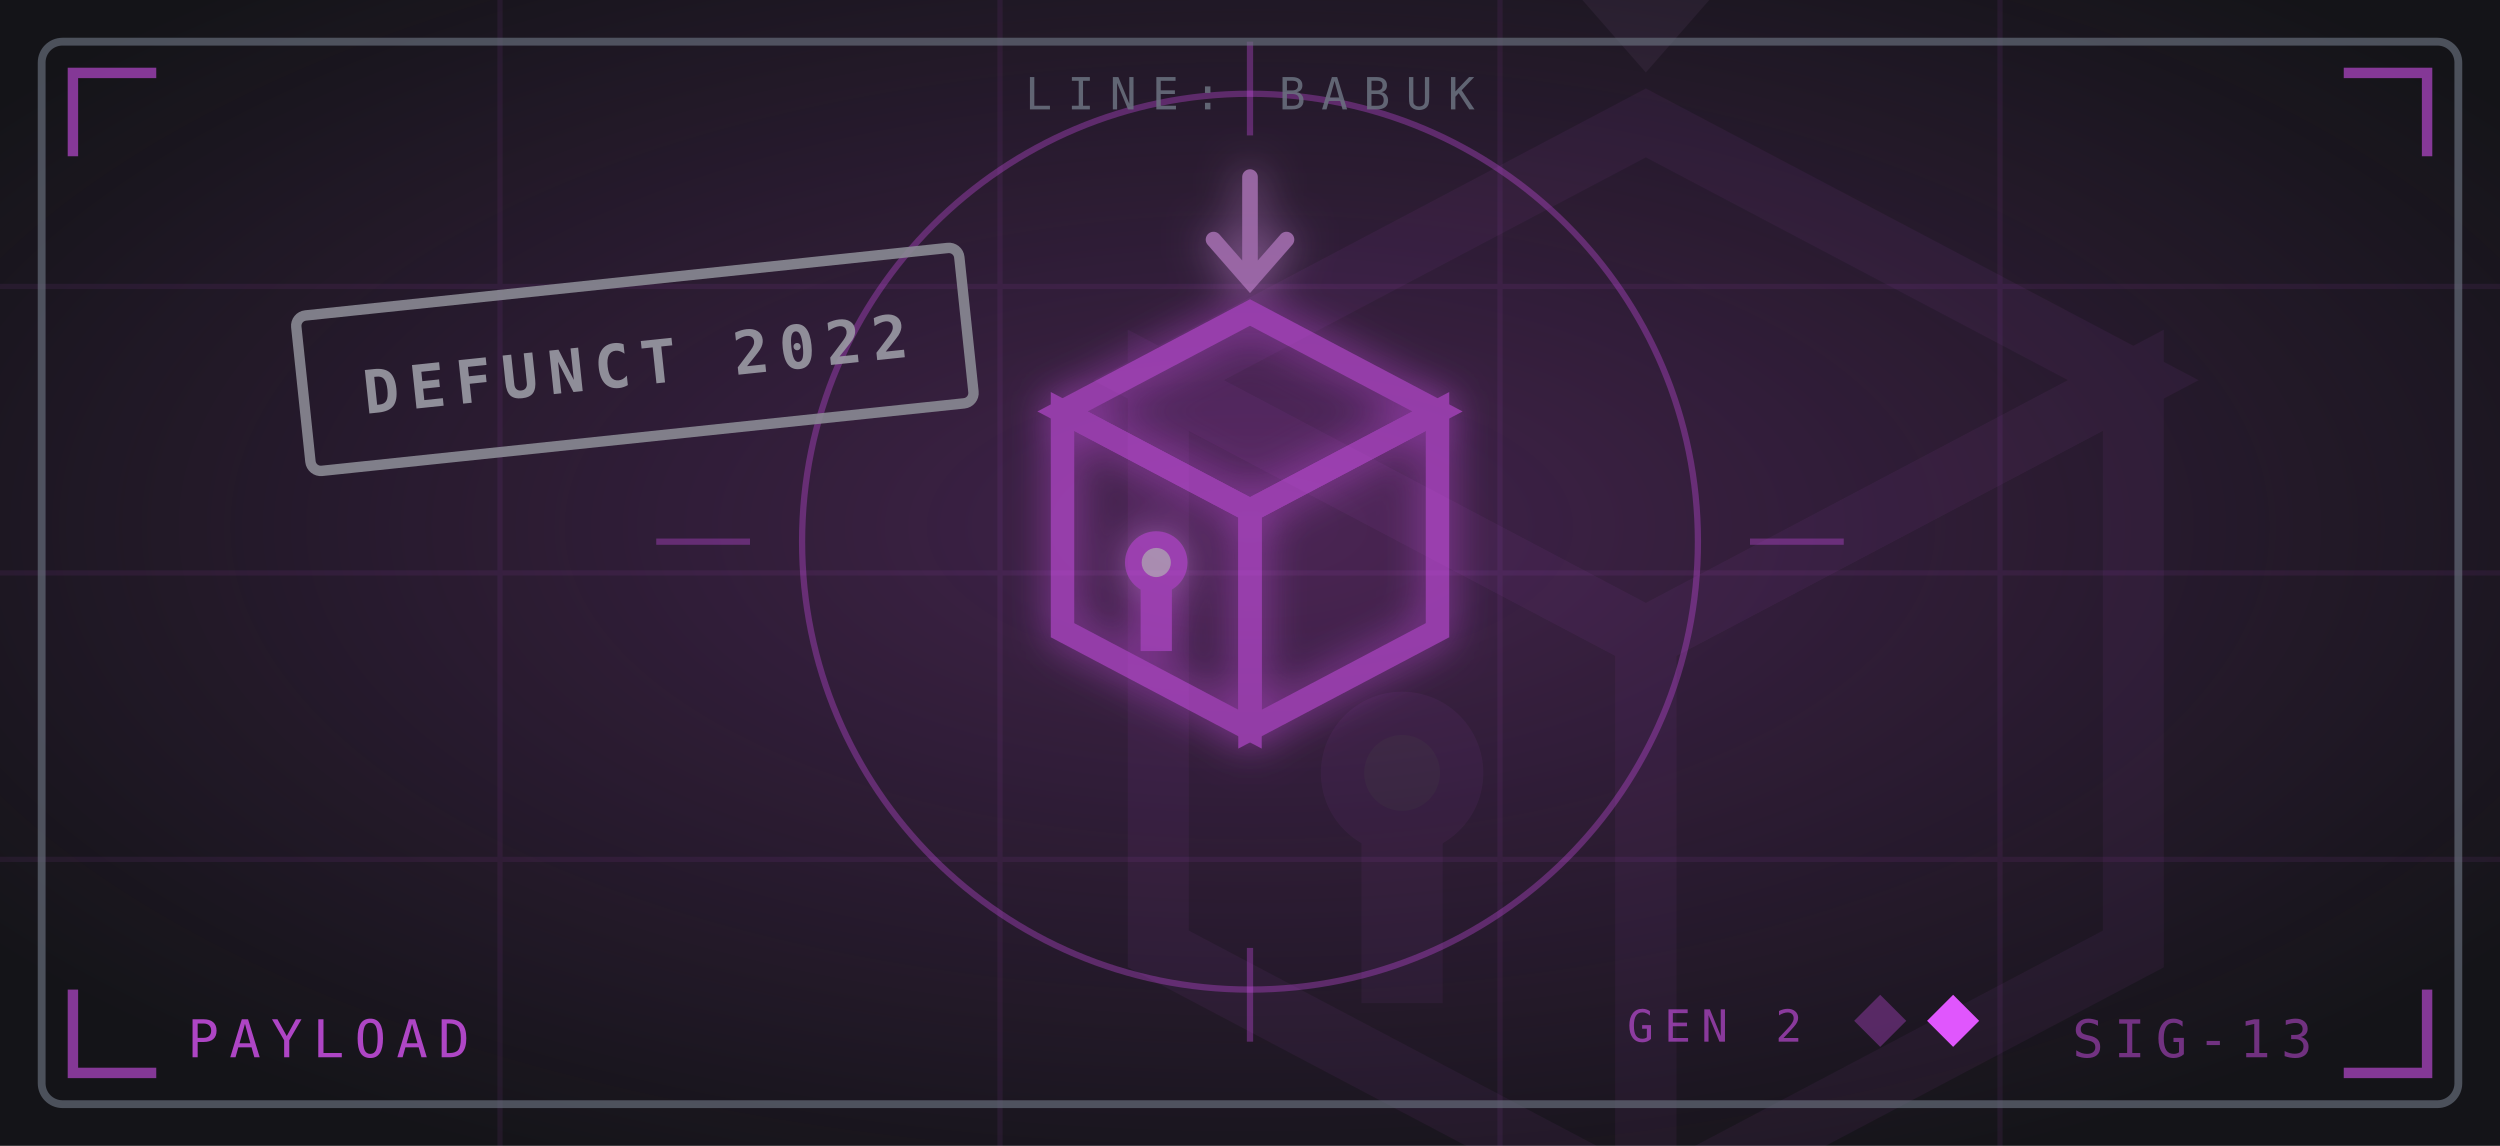
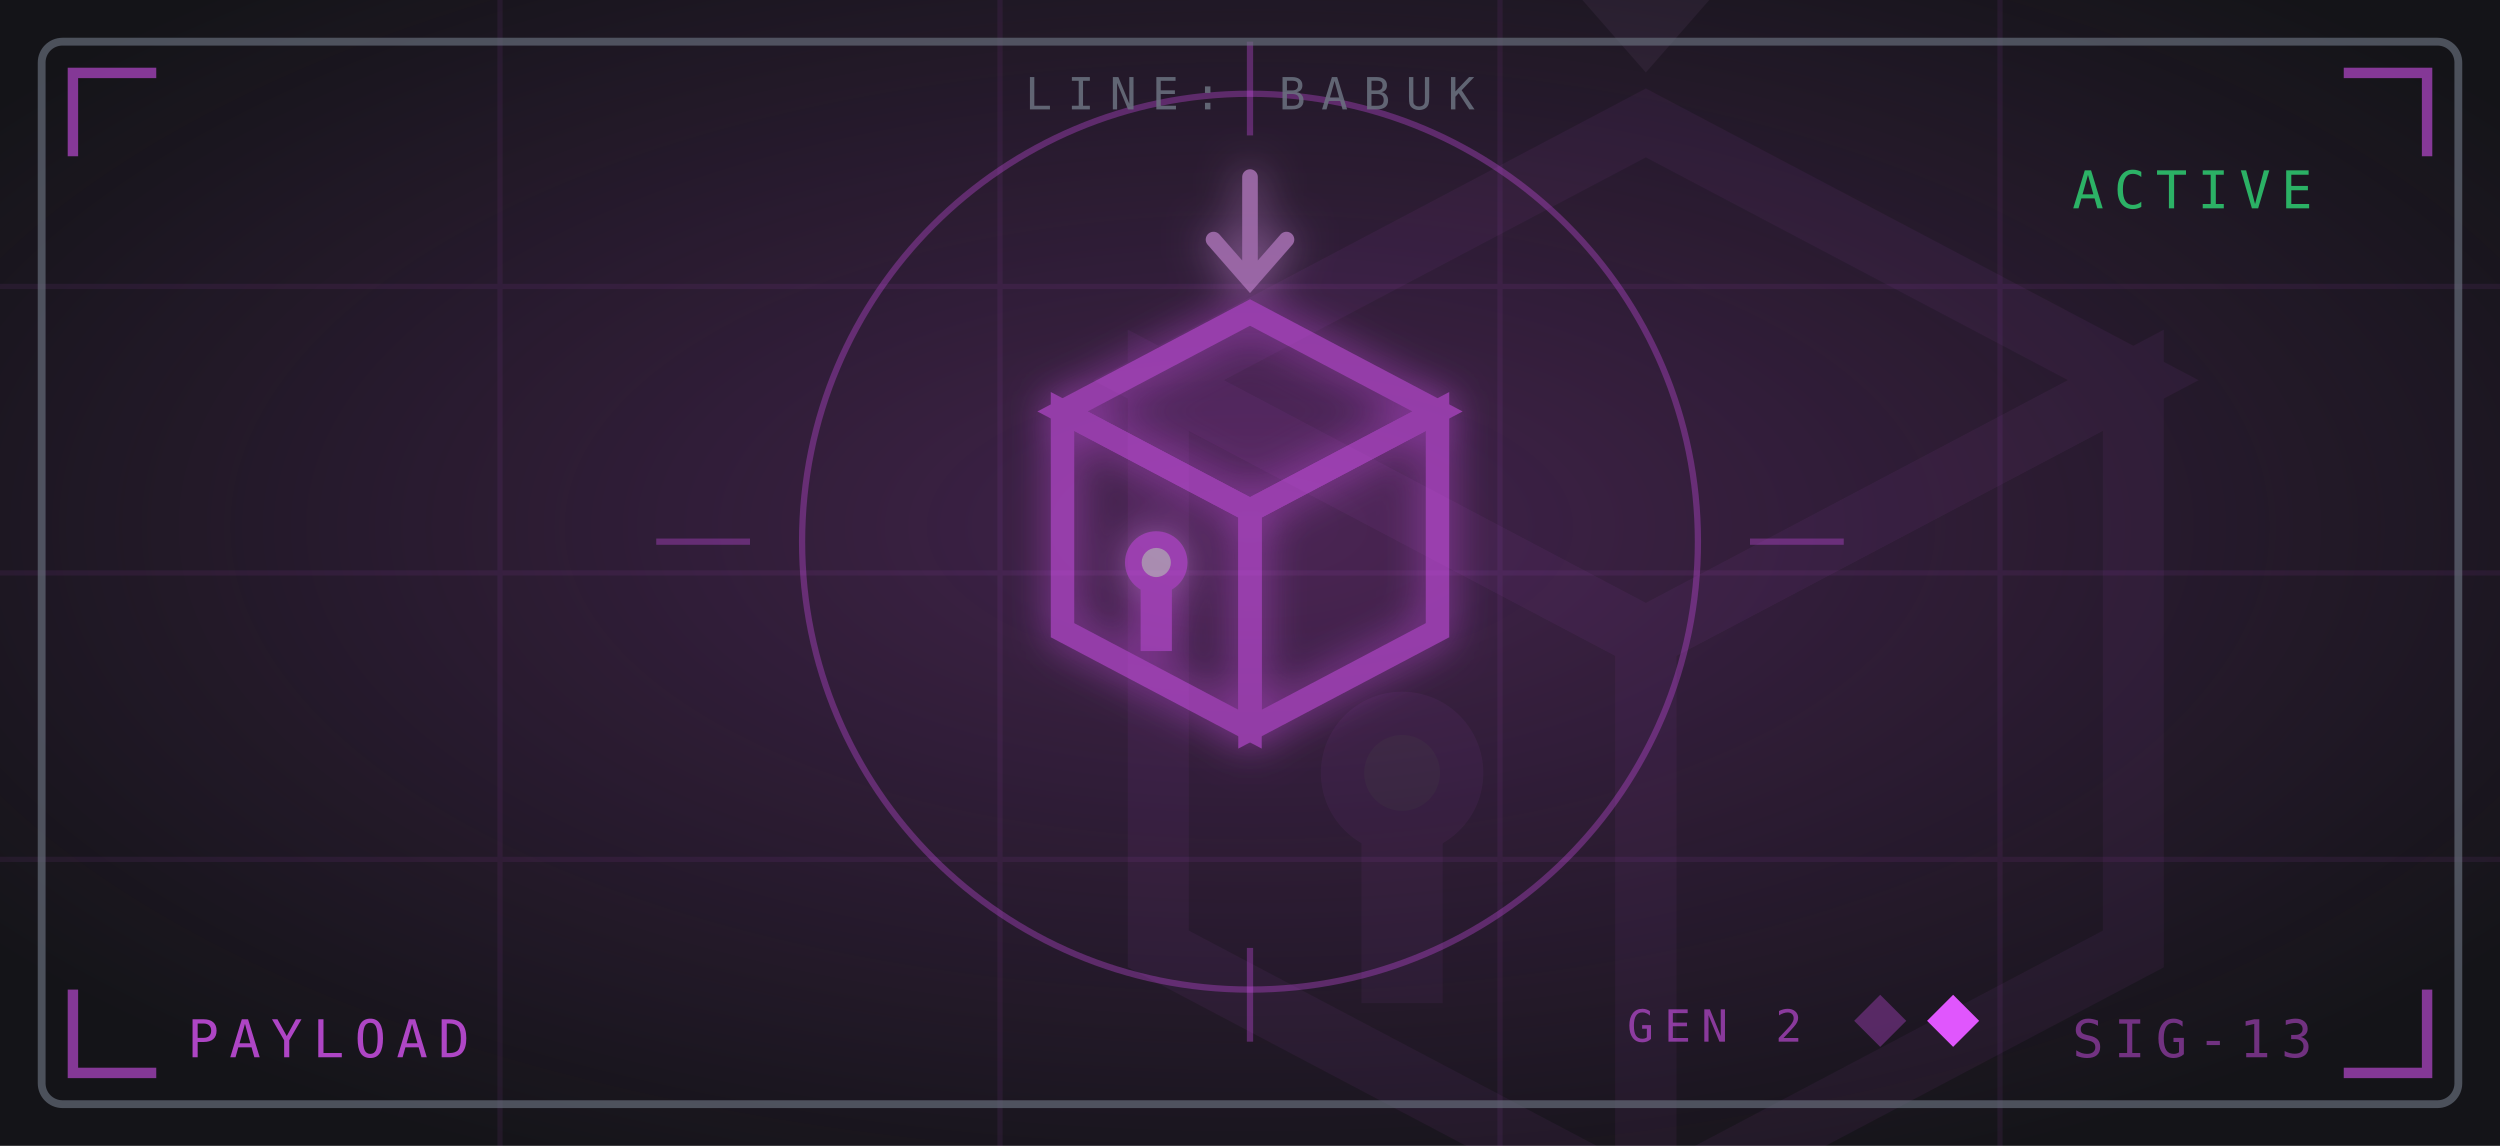
<svg xmlns="http://www.w3.org/2000/svg" viewBox="0 0 480 220" role="img" aria-label="PAYLOAD emblem">
  <defs>
    <radialGradient id="g-payload" cx="50%" cy="46%" r="62%">
      <stop offset="0%" stop-color="#e056fd" stop-opacity="0.22" />
      <stop offset="100%" stop-color="#e056fd" stop-opacity="0" />
    </radialGradient>
    <filter id="f-payload" x="-40%" y="-40%" width="180%" height="180%">
      <feGaussianBlur stdDeviation="4" result="b" />
      <feMerge>
        <feMergeNode in="b" />
        <feMergeNode in="SourceGraphic" />
      </feMerge>
    </filter>
    <g id="sig-payload">
      <path d="M240 60 L276 79 L240 98 L204 79 Z" fill="#e056fd" fill-opacity="0.10" stroke="#e056fd" stroke-width="4.5" stroke-linejoin="miter" />
      <path d="M204 79 V121 L240 140 V98 Z" fill="#e056fd" fill-opacity="0.05" stroke="#e056fd" stroke-width="4.5" stroke-linejoin="miter" />
      <path d="M276 79 V121 L240 140 V98 Z" fill="#e056fd" fill-opacity="0.05" stroke="#e056fd" stroke-width="4.5" stroke-linejoin="miter" />
      <circle cx="222" cy="108" r="6" fill="#e056fd" />
      <path d="M219 113 h6 v12 h-6 Z" fill="#e056fd" />
      <circle cx="222" cy="108" r="2.8" fill="#fbe9ff" fill-opacity="0.95" />
      <path d="M240 34 V52 M233 46 L240 54 L247 46" fill="none" stroke="#eea2fe" stroke-width="3" stroke-linecap="round" />
    </g>
  </defs>
  <rect width="480" height="220" fill="#141418" />
  <rect width="480" height="220" fill="url(#g-payload)" />
  <g stroke="#e056fd" stroke-opacity="0.07" stroke-width="1">
    <path d="M0 55H480M0 110H480M0 165H480M96 0V220M192 0V220M288 0V220M384 0V220" />
  </g>
  <use href="#sig-payload" transform="translate(316 138) scale(2.6) translate(-240 -104)" opacity="0.055" />
  <g stroke="#e056fd" stroke-opacity="0.55" stroke-width="2" fill="none">
    <path d="M14 30V14H30M450 14H466V30M466 190V206H450M30 206H14V190" />
  </g>
  <g stroke="#e056fd" stroke-opacity="0.30" stroke-width="1.2" fill="none">
    <circle cx="240" cy="104" r="86" />
    <path d="M240 8 V26 M240 182 V200 M144 104 H126 M336 104 H354" />
  </g>
  <rect x="8" y="8" width="464" height="204" rx="4" fill="none" stroke="#6b7280" stroke-width="1.5" stroke-opacity="0.65" />
  <text x="240" y="21" text-anchor="middle" font-family="'Space Mono',monospace" font-size="8.5" fill="#6b7280" fill-opacity="0.85" letter-spacing="3">LINE: BABUK</text>
  <g filter="url(#f-payload)" opacity="0.55">
    <use href="#sig-payload" />
  </g>
-   <g transform="rotate(-6 122 70)" opacity="0.9">
-     <rect x="58" y="54" width="128" height="30" rx="2" fill="none" stroke="#8a8a94" stroke-width="2" />
-     <text x="122" y="74" text-anchor="middle" font-family="'Space Mono',monospace" font-weight="700" font-size="11.5" fill="#9a9aa4" letter-spacing="2">DEFUNCT 2022</text>
-   </g>
+   <text x="444" y="40" text-anchor="end" font-family="'Space Mono',monospace" font-size="10" fill="#2ecc71" fill-opacity="0.85" letter-spacing="2">ACTIVE</text>
  <text x="36" y="203" font-family="'Space Mono',monospace" font-size="10" fill="#e056fd" fill-opacity="0.75" letter-spacing="2">PAYLOAD</text>
  <text x="444" y="203" text-anchor="end" font-family="'Space Mono',monospace" font-size="10" fill="#e056fd" fill-opacity="0.45" letter-spacing="2">SIG-13</text>
  <text x="346" y="200" text-anchor="end" font-family="'Space Mono',monospace" font-size="8.5" fill="#e056fd" fill-opacity="0.55" letter-spacing="2">GEN 2</text>
  <path d="M356 196 L361 191 L366 196 L361 201 Z" fill="#e056fd" fill-opacity="0.30" />
  <path d="M370 196 L375 191 L380 196 L375 201 Z" fill="#e056fd" fill-opacity="1" />
</svg>
